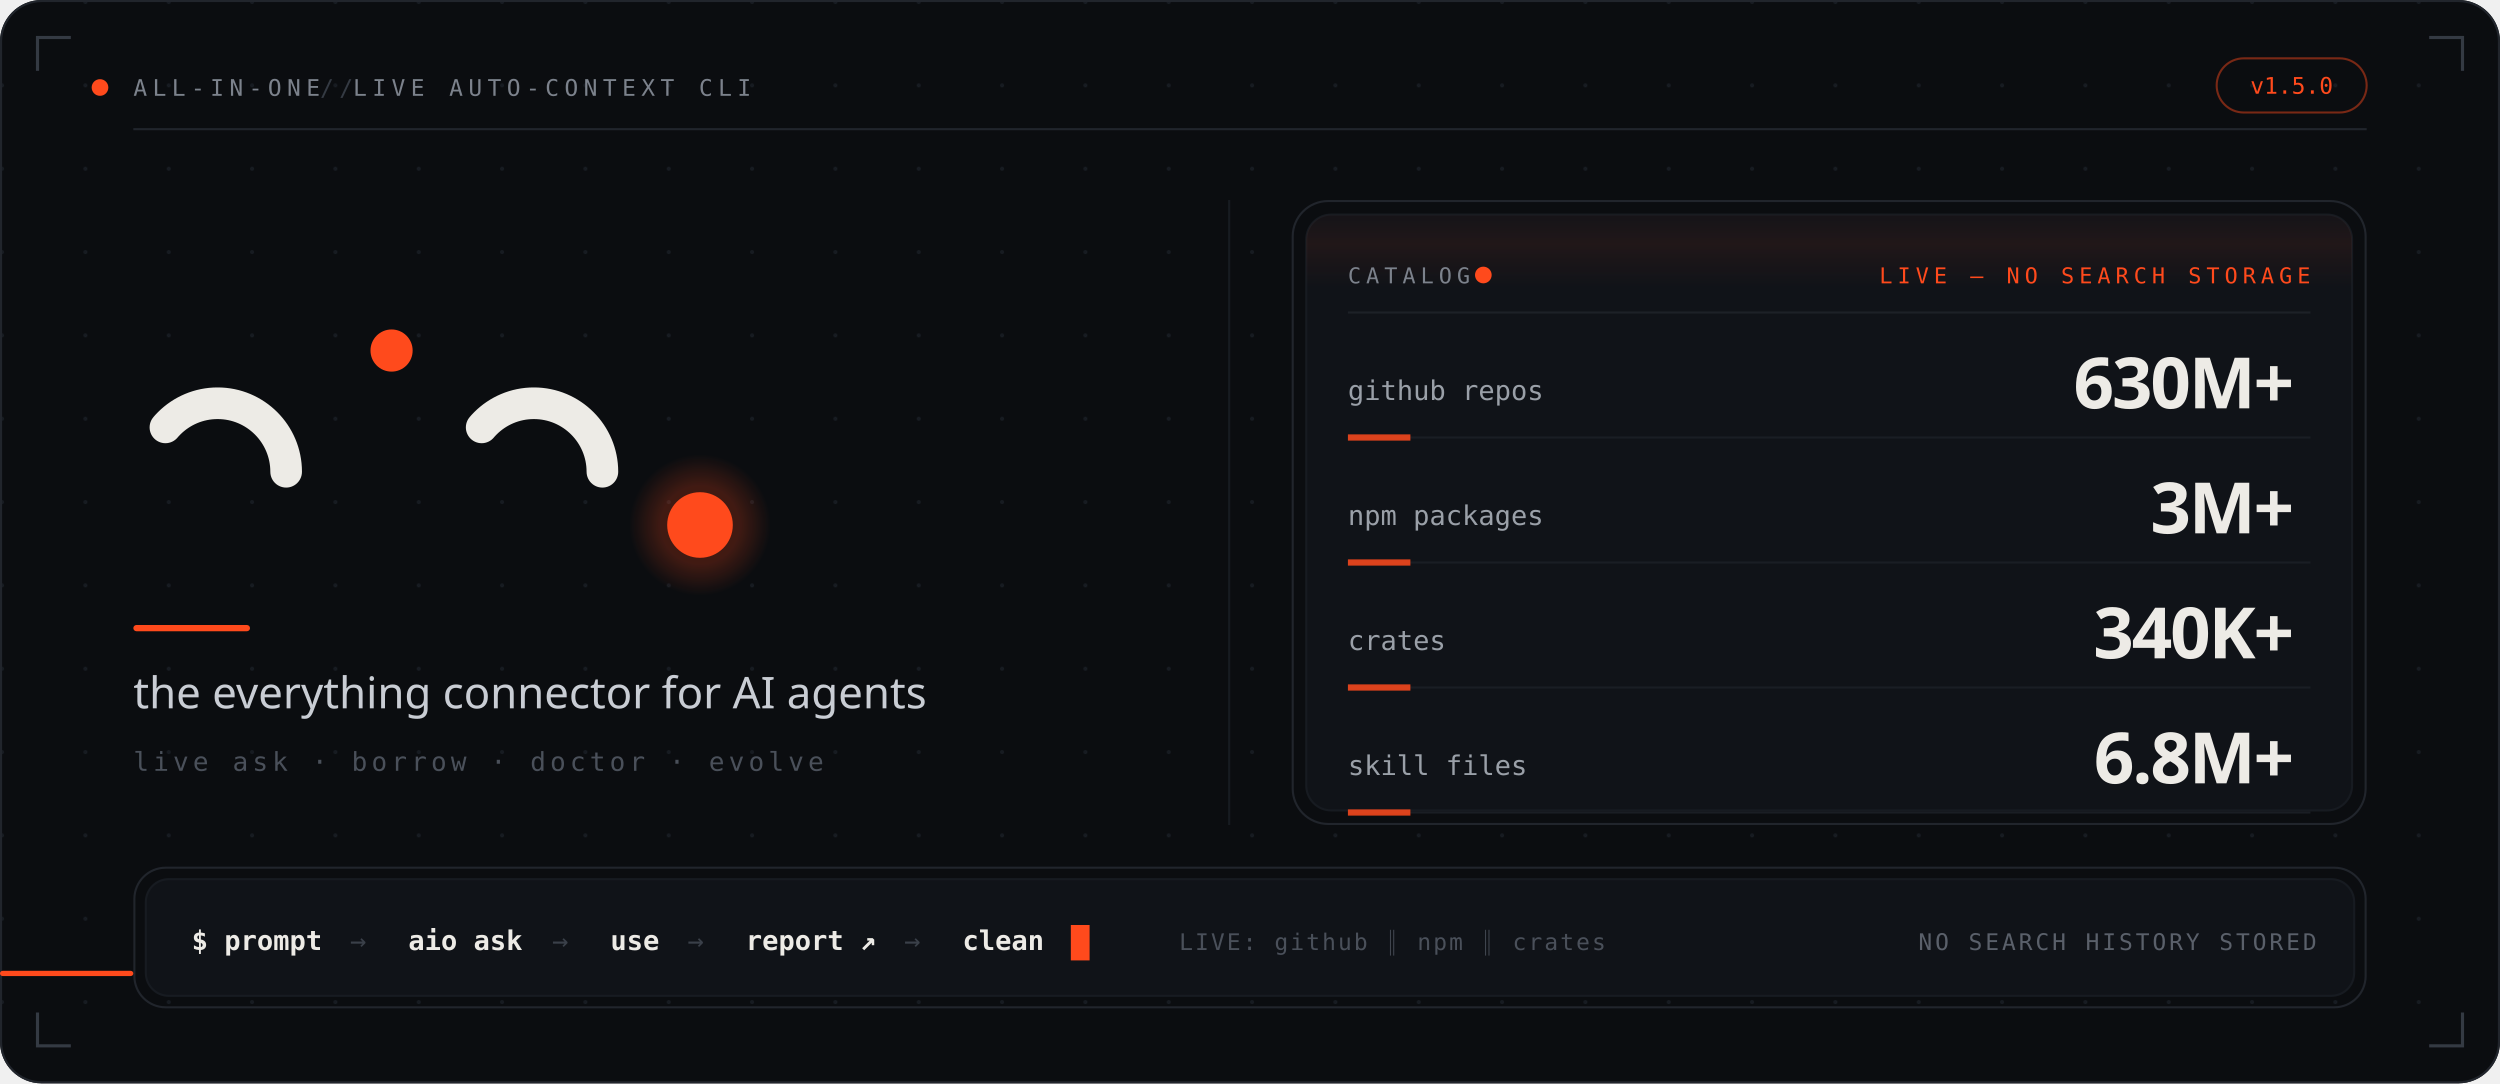
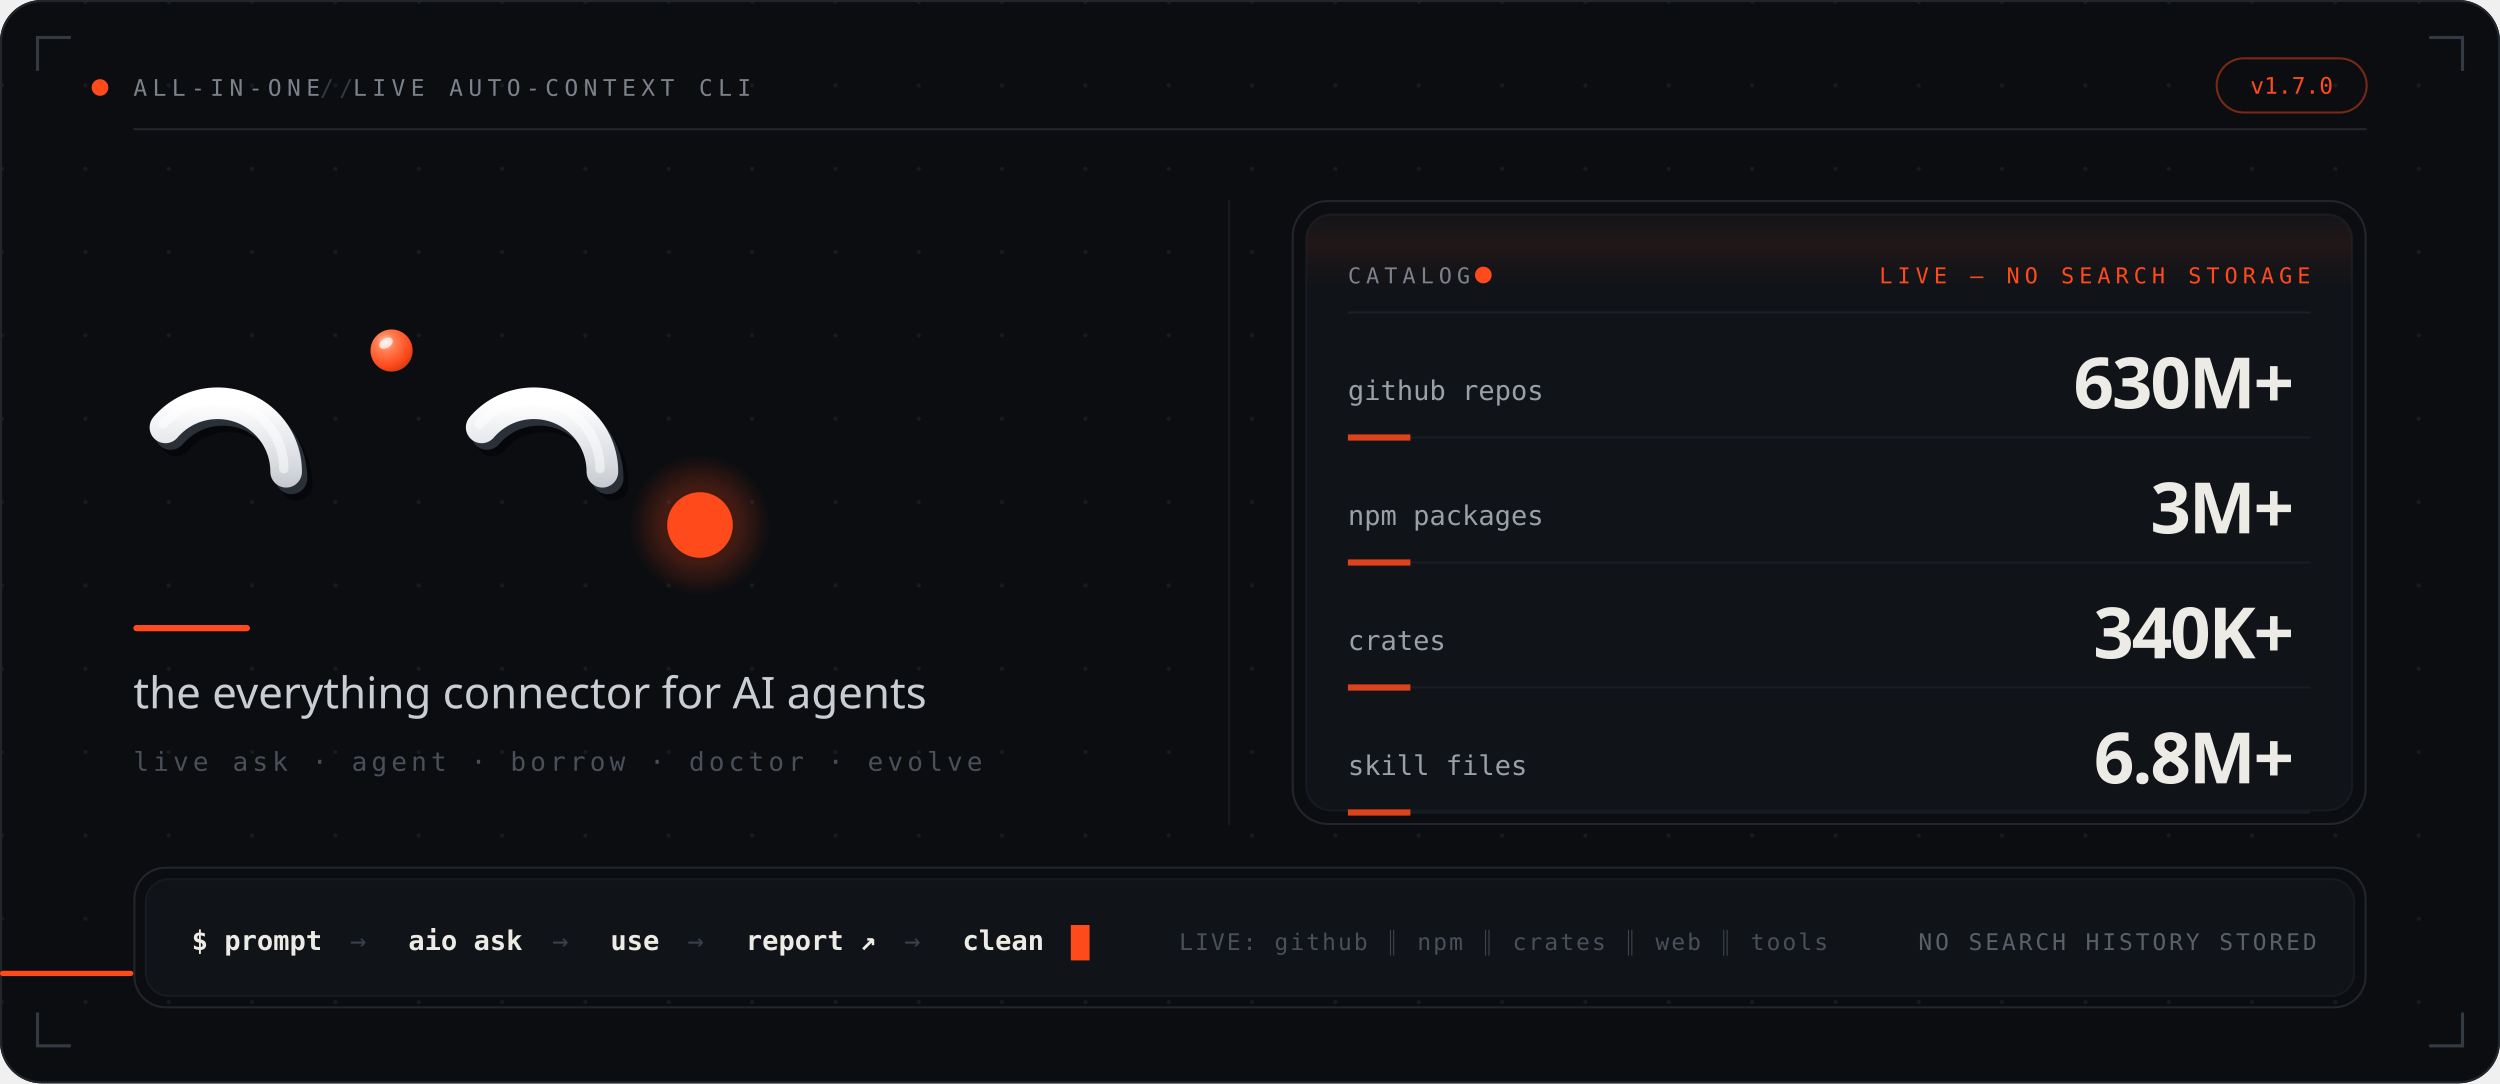
- <svg xmlns="http://www.w3.org/2000/svg" viewBox="0 0 1200 520" role="img" aria-label="aio — all-in-one: live search across github (630M+ repos), npm and crates for AI agents, no search storage — results printed, never saved">
+ <svg xmlns="http://www.w3.org/2000/svg" viewBox="0 0 1200 520" role="img" aria-label="aio — all-in-one: live search across github (630M+ repos), npm, crates, web and local tools for AI agents, no search storage — results printed, never saved">
  <defs>
    <pattern id="grid" width="40" height="40" patternUnits="userSpaceOnUse">
      <circle cx="1" cy="1" r="1" fill="#171B21" />
    </pattern>
    <clipPath id="wordClip">
      <rect x="56" y="120" width="330" height="180" />
    </clipPath>
    <clipPath id="panelClip">
      <rect x="627" y="103" width="502" height="286" rx="12" />
    </clipPath>
    <linearGradient id="askSheen2" x1="0" y1="0" x2="0" y2="1">
      <stop offset="0" stop-color="#FF4A1C" stop-opacity="0" />
      <stop offset="0.5" stop-color="#FF4A1C" stop-opacity="0.07" />
      <stop offset="1" stop-color="#FF4A1C" stop-opacity="0" />
    </linearGradient>
    <radialGradient id="dotHalo" cx="0.5" cy="0.5" r="0.5">
      <stop offset="0.55" stop-color="#FF4A1C" stop-opacity="0.22" />
      <stop offset="1" stop-color="#FF4A1C" stop-opacity="0" />
+     </radialGradient>
+     <linearGradient id="steelHero" x1="0" y1="0" x2="0" y2="1">
+       <stop offset="0" stop-color="#FFFFFF" />
+       <stop offset="0.45" stop-color="#D7DADF" />
+       <stop offset="1" stop-color="#9BA1AA" />
+     </linearGradient>
+     <linearGradient id="sheenHero" gradientUnits="userSpaceOnUse" x1="0" y1="0" x2="0" y2="56">
+       <stop offset="0" stop-color="#FFFFFF" stop-opacity="0" />
+       <stop offset="0.5" stop-color="#FFFFFF" stop-opacity="0.55" />
+       <stop offset="1" stop-color="#FFFFFF" stop-opacity="0" />
+       <animateTransform attributeName="gradientTransform" type="translate" values="0 -70;0 150" dur="7s" begin="1.6s" repeatCount="indefinite" />
+     </linearGradient>
+     <radialGradient id="orbHero" cx="0.36" cy="0.30" r="0.92">
+       <stop offset="0" stop-color="#FFCDB8" />
+       <stop offset="0.24" stop-color="#FF7E52" />
+       <stop offset="0.62" stop-color="#FF4A1C" />
+       <stop offset="1" stop-color="#A82A0C" />
    </radialGradient>
    <style>
      .disp{font-family:ui-sans-serif,system-ui,"Segoe UI Variable Display","Segoe UI",sans-serif;font-weight:800;fill:#EDEBE6}
      .sans{font-family:ui-sans-serif,system-ui,"Segoe UI",sans-serif}
      .mono{font-family:ui-monospace,"Cascadia Mono","SF Mono",Consolas,monospace}
      .eyebrow{font-size:11px;letter-spacing:2.6px;fill:#7C828C}
      .muted{fill:#7C828C}
      .dim{fill:#4A505A}
      .txt{fill:#C9CDD4}
      .acc{fill:#FF4A1C}
      .hair{stroke:#21252C;stroke-width:1}
      .hair2{stroke:#171B21;stroke-width:1}
      @keyframes rise{from{opacity:0;transform:translateY(18px)}to{opacity:1;transform:none}}
      @keyframes riseSm{from{opacity:0;transform:translateY(10px)}to{opacity:1;transform:none}}
      @keyframes grow{from{transform:scaleX(0)}to{transform:scaleX(1)}}
      @keyframes pop{0%{opacity:0;transform:scale(0)}70%{opacity:1;transform:scale(1.12)}100%{opacity:1;transform:scale(1)}}
      @keyframes fadeIn{from{opacity:0}to{opacity:1}}
      .g{transform-box:fill-box;transform-origin:0 50%}
      .c{transform-box:fill-box;transform-origin:50% 50%}
      .r{transform-box:fill-box;transform-origin:50% 50%;animation:rise .9s cubic-bezier(.32,.72,0,1) both}
      .rs{transform-box:fill-box;transform-origin:0 50%;animation:riseSm .7s cubic-bezier(.32,.72,0,1) both}
      .gw{transform-box:fill-box;transform-origin:0 50%;animation:grow 1.1s cubic-bezier(.32,.72,0,1) both}
      .pp{animation:pop .8s cubic-bezier(.34,1.4,.5,1) both}
      .fd{animation:fadeIn .8s cubic-bezier(.32,.72,0,1) both}
-       .lg&gt;circle,.lg&gt;path{stroke-dasharray:100;stroke-dashoffset:100;animation:draw 1.5s cubic-bezier(.32,.72,0,1) .5s forwards}
+       .lg circle,.lg path{stroke-dasharray:100;stroke-dashoffset:100;animation:draw 1.5s cubic-bezier(.32,.72,0,1) .5s forwards}
      @keyframes draw{to{stroke-dashoffset:0}}
-       @media (prefers-reduced-motion:reduce){.r,.rs,.gw,.pp,.fd{animation:none}.lg&gt;circle,.lg&gt;path{animation:none;stroke-dashoffset:0}}
+       @media (prefers-reduced-motion:reduce){.r,.rs,.gw,.pp,.fd{animation:none}.lg circle,.lg path{animation:none;stroke-dashoffset:0}}
    </style>
  </defs>
  <rect width="1200" height="520" rx="20" fill="#0B0D10" />
  <rect x="0.5" y="0.5" width="1199" height="519" rx="19.5" fill="url(#grid)" />
  <rect x="0.5" y="0.5" width="1199" height="519" rx="19.5" fill="none" stroke="#21252C" />
  <g stroke="#343A43" stroke-width="1.5" fill="none" class="fd" style="animation-delay:.9s">
    <path d="M18 34 V18 H34" />
    <path d="M1166 18 H1182 V34" />
    <path d="M1182 486 V502 H1166" />
    <path d="M34 502 H18 V486" />
  </g>
  <circle cx="48" cy="42" r="4" fill="#FF4A1C" class="fd" style="animation-delay:.5s">
    <animate attributeName="opacity" values="1;0.2;1" keyTimes="0;0.5;1" dur="8s" repeatCount="indefinite" />
  </circle>
  <text x="64" y="46" class="mono eyebrow">ALL-IN-ONE<tspan fill="#343A43">  //  </tspan>LIVE AUTO-CONTEXT CLI</text>
  <g class="fd" style="animation-delay:.7s">
    <rect x="1064" y="28" width="72" height="26" rx="13" fill="none" stroke="#FF4A1C" stroke-opacity="0.45">
      <animate attributeName="stroke-opacity" values="0.45;0.15;0.45" keyTimes="0;0.5;1" dur="8s" repeatCount="indefinite" />
    </rect>
-     <text x="1100" y="45" text-anchor="middle" class="mono" font-size="11" fill="#FF4A1C">v1.5.0</text>
+     <text x="1100" y="45" text-anchor="middle" class="mono" font-size="11" fill="#FF4A1C">v1.7.0</text>
  </g>
  <line x1="64" y1="62" x2="1136" y2="62" class="hair gw" style="animation-delay:.15s" />
  <line x1="590" y1="96" x2="590" y2="396" stroke="#171B21" class="fd" style="animation-delay:.45s" />
  <g clip-path="url(#wordClip)">
    <g transform="translate(48.8 137.9) scale(1.265)">
      <g class="r" style="animation-delay:.35s">
-         <g class="lg" fill="none" stroke="#EDEBE6" stroke-width="12" stroke-linecap="round" stroke-linejoin="round">
-           <circle pathLength="100" cx="44" cy="70" r="26" />
-           <path pathLength="100" d="M70 44 V100" />
-           <path pathLength="100" d="M110 44 V100" />
-           <circle pathLength="100" cx="164" cy="70" r="26" />
+         <g class="lg" fill="none" stroke-linecap="round" stroke-linejoin="round">
+           <g transform="translate(4 5)" stroke="#04060A" stroke-width="12" opacity="0.85">
+             <circle pathLength="100" cx="44" cy="70" r="26" />
+             <path pathLength="100" d="M70 44 V100" />
+             <path pathLength="100" d="M110 44 V100" />
+             <circle pathLength="100" cx="164" cy="70" r="26" />
+           </g>
+           <g transform="translate(2 2.5)" stroke="#2A3038" stroke-width="12">
+             <circle pathLength="100" cx="44" cy="70" r="26" />
+             <path pathLength="100" d="M70 44 V100" />
+             <path pathLength="100" d="M110 44 V100" />
+             <circle pathLength="100" cx="164" cy="70" r="26" />
+           </g>
+           <g stroke="url(#steelHero)" stroke-width="12">
+             <circle pathLength="100" cx="44" cy="70" r="26" />
+             <path pathLength="100" d="M70 44 V100" />
+             <path pathLength="100" d="M110 44 V100" />
+             <circle pathLength="100" cx="164" cy="70" r="26" />
+           </g>
+           <g transform="translate(-0.9 -1.2)" stroke="#FFFFFF" stroke-width="3.6" opacity="0.5">
+             <circle pathLength="100" cx="44" cy="70" r="26" />
+             <path pathLength="100" d="M70 44 V100" />
+             <path pathLength="100" d="M110 44 V100" />
+             <circle pathLength="100" cx="164" cy="70" r="26" />
+           </g>
        </g>
-         <circle cx="110" cy="24" r="8" fill="#FF4A1C">
+         <g fill="none" stroke="url(#sheenHero)" stroke-width="12" stroke-linecap="round" stroke-linejoin="round" opacity="0">
+           <circle cx="44" cy="70" r="26" />
+           <path d="M70 44 V100" />
+           <path d="M110 44 V100" />
+           <circle cx="164" cy="70" r="26" />
+           <animate attributeName="opacity" values="0;0;1;1;0" keyTimes="0;0.16;0.22;0.72;0.8" dur="7s" begin="1.6s" repeatCount="indefinite" />
+         </g>
+         <circle cx="110" cy="24" r="8" fill="url(#orbHero)">
          <animate attributeName="r" values="8;9.6;8" keyTimes="0;0.5;1" dur="8s" repeatCount="indefinite" />
        </circle>
+         <ellipse cx="107.9" cy="21.2" rx="2.8" ry="1.8" fill="#FFFFFF" opacity="0.72" transform="rotate(-32 107.9 21.2)" />
      </g>
    </g>
  </g>
  <g class="pp" style="animation-delay:.75s">
    <circle cx="336" cy="252" r="34" fill="url(#dotHalo)">
      <animate attributeName="r" values="30;40;30" keyTimes="0;0.5;1" dur="8s" repeatCount="indefinite" calcMode="spline" keySplines="0.45 0 0.55 1;0.45 0 0.55 1" />
    </circle>
    <circle cx="336" cy="252" r="15" fill="#FF4A1C" />
    <circle cx="336" cy="252" r="15" fill="none" stroke="#FF4A1C" stroke-width="1.5">
      <animate attributeName="r" values="15;34;15" keyTimes="0;0.62;1" dur="8s" repeatCount="indefinite" />
      <animate attributeName="stroke-opacity" values="0.55;0;0;0.55" keyTimes="0;0.62;0.99;1" dur="8s" repeatCount="indefinite" />
    </circle>
  </g>
  <rect x="64" y="300" width="56" height="3" rx="1.5" fill="#FF4A1C" class="gw" style="animation-delay:.65s">
    <animate attributeName="opacity" values="1;0.45;1" keyTimes="0;0.5;1" dur="8s" repeatCount="indefinite" />
  </rect>
  <text x="64" y="340" class="sans txt r" font-size="21" font-weight="500" style="animation-delay:.6s">the everything connector for AI agents</text>
-   <text x="64" y="370" class="mono dim rs" font-size="12.5" letter-spacing="2" style="animation-delay:.72s">live ask  ·  borrow  ·  doctor  ·  evolve</text>
+   <text x="64" y="370" class="mono dim rs" font-size="12.5" letter-spacing="2" style="animation-delay:.72s">live ask  ·  agent  ·  borrow  ·  doctor  ·  evolve</text>
  <g class="r" style="animation-delay:.45s">
    <rect x="620.5" y="96.5" width="515" height="299" rx="17" fill="none" stroke="#21252C" />
    <rect x="627" y="103" width="502" height="286" rx="12" fill="#101318" stroke="#171B21" />
    <g clip-path="url(#panelClip)">
      <rect x="627" y="96" width="502" height="42" fill="url(#askSheen2)">
        <animate attributeName="y" values="60;60;394;394" keyTimes="0;0.15;0.45;1" dur="8s" repeatCount="indefinite" calcMode="spline" keySplines="0.45 0 0.55 1;0.45 0 0.55 1;0 0 0 0" />
      </rect>
    </g>
    <text x="647" y="136" class="mono" font-size="10.5" letter-spacing="2.4" fill="#7C828C">CATALOG</text>
    <circle cx="712" cy="132" r="3.5" fill="#FF4A1C">
      <animate attributeName="opacity" values="1;0.2;1" keyTimes="0;0.5;1" dur="8s" repeatCount="indefinite" />
    </circle>
    <circle cx="712" cy="132" r="3.5" fill="none" stroke="#FF4A1C">
      <animate attributeName="r" values="3.5;11;3.5" keyTimes="0;0.62;1" dur="8s" repeatCount="indefinite" />
      <animate attributeName="stroke-opacity" values="0.6;0;0;0.6" keyTimes="0;0.62;0.99;1" dur="8s" repeatCount="indefinite" />
    </circle>
    <text x="1109" y="136" text-anchor="end" class="mono" font-size="10.5" letter-spacing="2.4" fill="#FF4A1C">LIVE — NO SEARCH STORAGE</text>
    <line x1="647" y1="150" x2="1109" y2="150" stroke="#1D2127" />
    <g class="rs" style="animation-delay:.62s">
      <text x="647" y="192" class="mono" font-size="13" fill="#9AA0A8">github repos</text>
      <text x="1109" y="196" text-anchor="end" class="disp" font-size="34" letter-spacing="-1">630M+
        <animate attributeName="opacity" values="1;1;0.68;1;1" keyTimes="0;0.26;0.32;0.40;1" dur="8s" repeatCount="indefinite" />
      </text>
      <line x1="647" y1="210" x2="1109" y2="210" stroke="#1A1E24" />
      <rect x="647" y="208.5" width="30" height="3" fill="#FF4A1C" opacity="0.85">
        <animate attributeName="x" values="647;647;1079;1079;647;647" keyTimes="0;0.10;0.30;0.36;0.44;1" dur="8s" repeatCount="indefinite" calcMode="spline" keySplines="0.45 0 0.55 1;0.45 0 0.55 1;0 0 0 0;0.45 0 0.55 1;0 0 0 0" />
      </rect>
    </g>
    <g class="rs" style="animation-delay:.74s">
      <text x="647" y="252" class="mono" font-size="13" fill="#9AA0A8">npm packages</text>
      <text x="1109" y="256" text-anchor="end" class="disp" font-size="34" letter-spacing="-1">3M+
        <animate attributeName="opacity" values="1;1;0.68;1;1" keyTimes="0;0.36;0.42;0.50;1" dur="8s" repeatCount="indefinite" />
      </text>
      <line x1="647" y1="270" x2="1109" y2="270" stroke="#1A1E24" />
      <rect x="647" y="268.5" width="30" height="3" fill="#FF4A1C" opacity="0.85">
        <animate attributeName="x" values="647;647;1079;1079;647;647" keyTimes="0;0.20;0.40;0.46;0.54;1" dur="8s" repeatCount="indefinite" calcMode="spline" keySplines="0.45 0 0.55 1;0.45 0 0.55 1;0 0 0 0;0.45 0 0.55 1;0 0 0 0" />
      </rect>
    </g>
    <g class="rs" style="animation-delay:.86s">
      <text x="647" y="312" class="mono" font-size="13" fill="#9AA0A8">crates</text>
      <text x="1109" y="316" text-anchor="end" class="disp" font-size="34" letter-spacing="-1">340K+
        <animate attributeName="opacity" values="1;1;0.68;1;1" keyTimes="0;0.46;0.52;0.60;1" dur="8s" repeatCount="indefinite" />
      </text>
      <line x1="647" y1="330" x2="1109" y2="330" stroke="#1A1E24" />
      <rect x="647" y="328.5" width="30" height="3" fill="#FF4A1C" opacity="0.85">
        <animate attributeName="x" values="647;647;1079;1079;647;647" keyTimes="0;0.30;0.50;0.56;0.64;1" dur="8s" repeatCount="indefinite" calcMode="spline" keySplines="0.45 0 0.55 1;0.45 0 0.55 1;0 0 0 0;0.45 0 0.55 1;0 0 0 0" />
      </rect>
    </g>
    <g class="rs" style="animation-delay:.98s">
      <text x="647" y="372" class="mono" font-size="13" fill="#9AA0A8">skill files</text>
      <text x="1109" y="376" text-anchor="end" class="disp" font-size="34" letter-spacing="-1">6.8M+
        <animate attributeName="opacity" values="1;1;0.68;1;1" keyTimes="0;0.56;0.62;0.70;1" dur="8s" repeatCount="indefinite" />
      </text>
      <line x1="647" y1="390" x2="1109" y2="390" stroke="#1A1E24" />
      <rect x="647" y="388.5" width="30" height="3" fill="#FF4A1C" opacity="0.85">
        <animate attributeName="x" values="647;647;1079;1079;647;647" keyTimes="0;0.40;0.60;0.66;0.74;1" dur="8s" repeatCount="indefinite" calcMode="spline" keySplines="0.45 0 0.55 1;0.45 0 0.55 1;0 0 0 0;0.45 0 0.55 1;0 0 0 0" />
      </rect>
    </g>
  </g>
  <g class="r" style="animation-delay:1.05s">
    <rect x="64.5" y="416.5" width="1071" height="67" rx="15" fill="none" stroke="#21252C" />
    <rect x="70" y="422" width="1060" height="56" rx="11" fill="#101318" stroke="#171B21" />
    <text x="92" y="456" class="mono" font-size="13" font-weight="700" fill="#EDEBE6">$ prompt
      <animate attributeName="fill" values="#EDEBE6;#FF4A1C;#EDEBE6;#EDEBE6" keyTimes="0;0.03;0.07;1" dur="8s" repeatCount="indefinite" />
    </text>
    <text x="168" y="456" class="mono" font-size="13" fill="#3A4049">→</text>
    <text x="196" y="456" class="mono" font-size="13" font-weight="700" fill="#EDEBE6">aio ask
      <animate attributeName="fill" values="#EDEBE6;#EDEBE6;#FF4A1C;#EDEBE6;#EDEBE6" keyTimes="0;0.15;0.19;0.23;1" dur="8s" repeatCount="indefinite" />
    </text>
    <text x="265" y="456" class="mono" font-size="13" fill="#3A4049">→</text>
    <text x="293" y="456" class="mono" font-size="13" font-weight="700" fill="#EDEBE6">use
      <animate attributeName="fill" values="#EDEBE6;#EDEBE6;#FF4A1C;#EDEBE6;#EDEBE6" keyTimes="0;0.33;0.37;0.41;1" dur="8s" repeatCount="indefinite" />
    </text>
    <text x="330" y="456" class="mono" font-size="13" fill="#3A4049">→</text>
    <text x="358" y="456" class="mono" font-size="13" font-weight="700" fill="#EDEBE6">report ↗
      <animate attributeName="fill" values="#EDEBE6;#EDEBE6;#FF4A1C;#EDEBE6;#EDEBE6" keyTimes="0;0.51;0.55;0.59;1" dur="8s" repeatCount="indefinite" />
    </text>
    <text x="434" y="456" class="mono" font-size="13" fill="#3A4049">→</text>
    <text x="462" y="456" class="mono" font-size="13" font-weight="700" fill="#EDEBE6">clean
      <animate attributeName="fill" values="#EDEBE6;#EDEBE6;#FF4A1C;#EDEBE6;#EDEBE6" keyTimes="0;0.69;0.73;0.77;1" dur="8s" repeatCount="indefinite" />
    </text>
-     <text x="566" y="456" class="mono" font-size="11" letter-spacing="1" fill="#4A505A">LIVE: github ∥ npm ∥ crates</text>
+     <text x="566" y="456" class="mono" font-size="11" letter-spacing="1" fill="#4A505A">LIVE: github ∥ npm ∥ crates ∥ web ∥ tools</text>
    <rect y="466" height="2.5" width="64" rx="1.25" fill="#FF4A1C">
      <animate attributeName="x" values="90;194;291;356;460;90" keyTimes="0;0.18;0.36;0.54;0.72;1" dur="8s" repeatCount="indefinite" calcMode="spline" keySplines="0.4 0 0.2 1;0.4 0 0.2 1;0.4 0 0.2 1;0.4 0 0.2 1;0.4 0 0.2 1" />
      <animate attributeName="width" values="64;59;27;66;43;64" keyTimes="0;0.18;0.36;0.54;0.72;1" dur="8s" repeatCount="indefinite" calcMode="spline" keySplines="0.4 0 0.2 1;0.4 0 0.2 1;0.4 0 0.2 1;0.4 0 0.2 1;0.4 0 0.2 1" />
    </rect>
    <rect x="514" y="444" width="9" height="17" fill="#FF4A1C">
      <animate attributeName="opacity" values="1;1;0;0" keyTimes="0;0.52;0.52;1" dur="1.06s" repeatCount="indefinite" />
    </rect>
    <text x="1112" y="456" text-anchor="end" class="mono" font-size="11" letter-spacing="1.4" fill="#5A606A">NO SEARCH HISTORY STORED</text>
  </g>
</svg>
